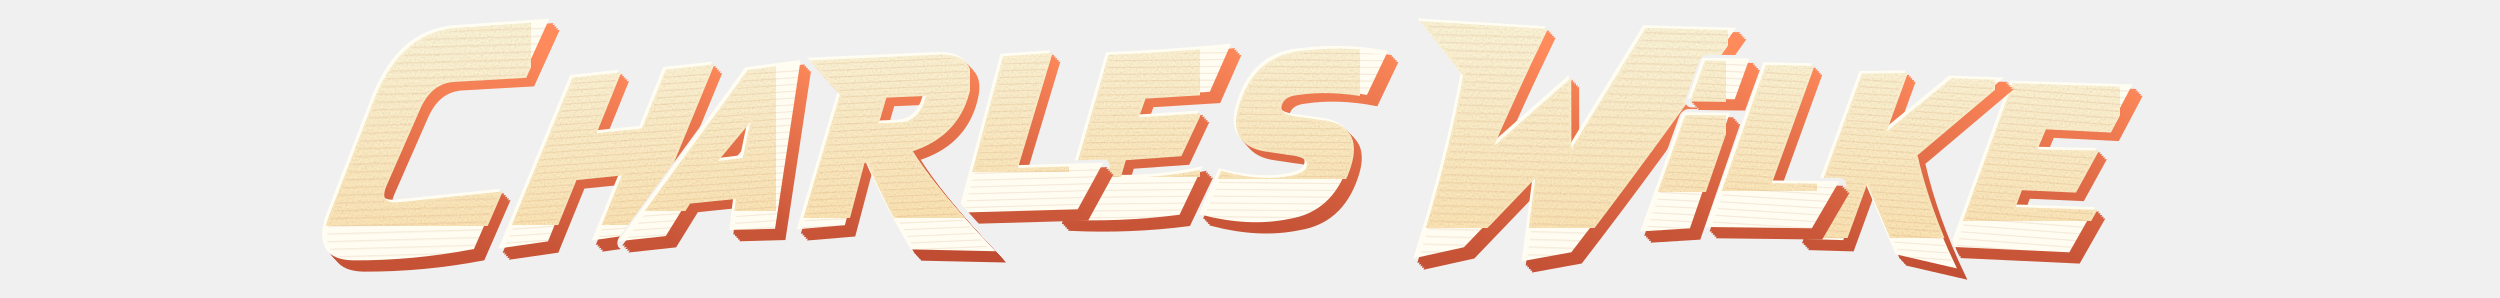
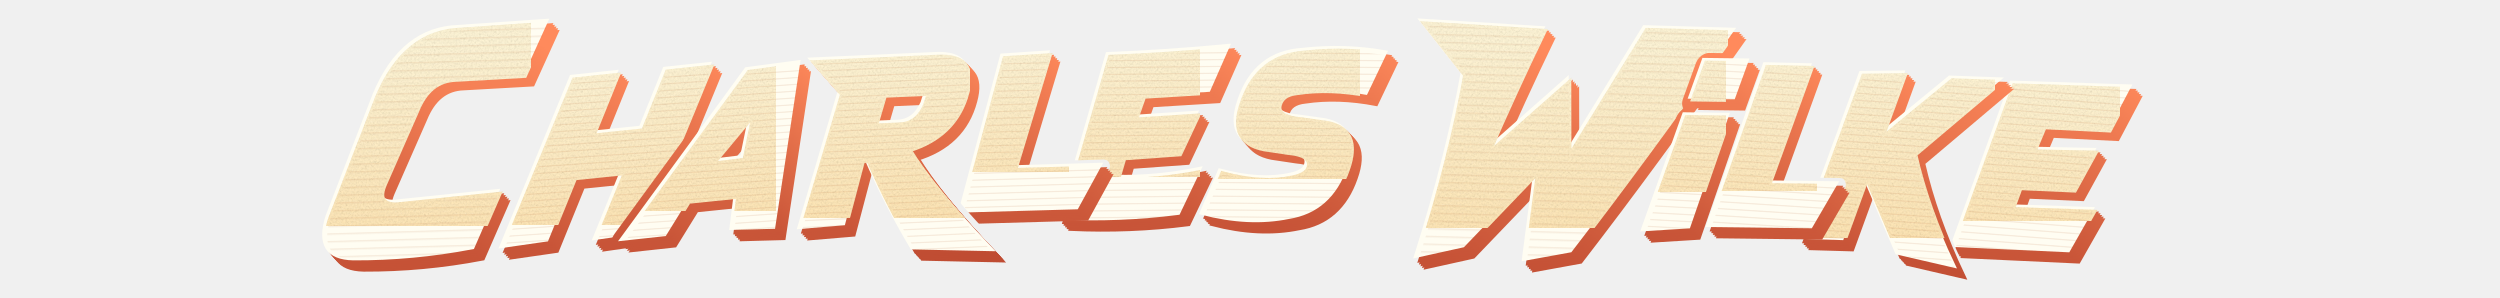
<svg xmlns="http://www.w3.org/2000/svg" viewBox="-172 0 1463 174" role="img" aria-labelledby="title desc">
  <defs>
    <linearGradient id="cream" gradientUnits="userSpaceOnUse" x1="0" y1="8" x2="0" y2="162">
      <stop offset="0" stop-color="#fff5d5" />
      <stop offset="1" stop-color="#ffdda1" />
    </linearGradient>
    <linearGradient id="side" gradientUnits="userSpaceOnUse" x1="0" y1="8" x2="0" y2="162">
      <stop offset="0" stop-color="#ff8a5c" />
      <stop offset="1" stop-color="#b03d28" />
    </linearGradient>
    <filter id="grain" x="-5%" y="-5%" width="110%" height="110%" color-interpolation-filters="sRGB">
      <feTurbulence type="fractalNoise" baseFrequency="0.8" numOctaves="3" seed="12" result="noise" />
      <feColorMatrix in="noise" type="saturate" values="0" />
      <feComponentTransfer>
        <feFuncA type="linear" slope="0.24" />
      </feComponentTransfer>
      <feComposite in2="SourceGraphic" operator="in" result="clippedNoise" />
      <feBlend in="SourceGraphic" in2="clippedNoise" mode="soft-light" />
    </filter>
    <pattern id="scanlines" width="4" height="4" patternUnits="userSpaceOnUse">
      <path d="M0 1 H4" stroke="#b46a39" stroke-opacity="0.13" stroke-width="0.65" />
    </pattern>
    <g id="glyph-c" fill-rule="evenodd" transform="translate(0 -19.09) rotate(-1.5 52 70) scale(1 1.13)">
      <path d="M108 -1 L100 25 L57 26 Q40 26 36 42 L25 80 Q22 91 35 91 L99 87 L91 115 Q55 120 17 119 Q-8 118 -5 97 L8 39 Q15 3 49 1 Z" />
    </g>
    <g id="glyph-h" fill-rule="evenodd" transform="translate(-8 -8.97) rotate(-3.65 153 70) translate(32.4 0) skewX(-16)">
      <path d="M115 19 L142 18 L143 53 L174 52 L173 18 L200 17 L202 113 L175 115 L174 76 L143 77 L144 114 L117 116 Z" />
    </g>
    <g id="glyph-a" fill-rule="evenodd" transform="translate(0 -13.41) rotate(-3.65 239 70)">
      <path d="M244 20 L276 18 L278 114 L252 113 L251 93 L220 94 L210 114 L184 115 Z M231 73 L251 72 L252 45 Z" />
    </g>
    <g id="glyph-r" fill-rule="evenodd" transform="translate(0 -17.78) rotate(-2.36 343 70)">
      <path d="M284 16 L361 16 Q386 16 384 38 Q382 63 354 70 Q373 93 419 132 L370 129 Q347 101 330 75 L326 75 L323 113 L296 114 L305 35 Z M332 37 L330 55 L345 55 Q356 55 359 44 L360 37 Z" />
    </g>
    <g id="glyph-l-first" fill-rule="evenodd" transform="translate(0 -20.39) rotate(-1.50 432 70)">
      <path d="M403 18 L431 17 L424 84 L479 84 L470 108 L397 108 Z" />
    </g>
    <g id="glyph-e-first" fill-rule="evenodd" transform="translate(-18 -21.78) rotate(-0.56 521 70)">
      <path d="M487 19 Q524 18 562 15 L556 40 L514 42 L512 56 L551 54 L545 76 L510 78 L509 91 Q534 92 561 87 L554 112 Q518 116 480 114 Z" />
    </g>
    <g id="glyph-s" fill-rule="evenodd" transform="translate(-18 -21.85) rotate(0.47 615 70)">
      <path d="M662 18 L656 41 Q631 37 611 40 Q601 41 601 48 Q601 55 617 56 L634 58 Q657 62 654 85 Q651 110 626 114 Q602 119 570 112 L575 88 Q602 94 620 90 Q630 88 629 82 Q628 76 614 75 L598 73 Q574 69 577 46 Q580 19 609 17 Q635 14 662 18 Z" />
    </g>
    <g id="glyph-w" fill-rule="evenodd" transform="translate(0 -19.09) rotate(1.5 762 70) scale(1 1.13)">
      <path d="M663 0 L739 2 Q730 34 723 66 L763 28 L775 66 L804 0 L860 0 Q825 64 793 115 L765 120 L758 74 L724 114 L696 120 Q700 67 696 25 Z" />
    </g>
    <g id="glyph-i" fill-rule="evenodd" transform="translate(-2 -15.63) rotate(2.81 857 70)">
      <path d="M848 17 L875 16 L873 37 L846 38 Z M845 49 L872 48 L867 113 L839 116 Z" />
    </g>
    <g id="glyph-l-last" fill-rule="evenodd" transform="translate(-3 -12.69) rotate(3.27 921 70)">
      <path d="M888 18 L916 17 L910 86 L954 84 L946 109 L881 112 Z" />
    </g>
    <g id="glyph-k" fill-rule="evenodd" transform="translate(-24 -8.02) rotate(3.72 1009 70)">
      <path d="M971 19 L997 17 L994 54 L1028 18 L1059 17 L1018 62 Q1036 93 1064 125 L1027 120 L992 77 L989 114 L963 115 Z" />
    </g>
    <g id="glyph-e-last" fill-rule="evenodd" transform="translate(-26 -2.47) rotate(3.97 1104 70)">
      <path d="M1070 19 L1145 16 L1139 40 L1097 41 L1095 56 L1134 54 L1128 76 L1093 77 L1092 90 L1144 88 L1137 112 L1063 114 Z" />
    </g>
    <g id="pos-e-last" transform="translate(49 32) skewX(-14)">
      <use href="#glyph-e-last" />
    </g>
    <g id="pos-k" transform="translate(49 32) skewX(-14)">
      <use href="#glyph-k" />
    </g>
    <g id="pos-l-last" transform="translate(49 32) skewX(-14)">
      <use href="#glyph-l-last" />
    </g>
    <g id="pos-w" transform="translate(49 32) skewX(-14)">
      <use href="#glyph-w" />
    </g>
    <g id="pos-i" transform="translate(49 32) skewX(-14)">
      <use href="#glyph-i" />
    </g>
    <g id="pos-s" transform="translate(49 32) skewX(-14)">
      <use href="#glyph-s" />
    </g>
    <g id="pos-e-first" transform="translate(49 32) skewX(-14)">
      <use href="#glyph-e-first" />
    </g>
    <g id="pos-l-first" transform="translate(49 32) skewX(-14)">
      <use href="#glyph-l-first" />
    </g>
    <g id="pos-r" transform="translate(49 32) skewX(-14)">
      <use href="#glyph-r" />
    </g>
    <g id="pos-h" transform="translate(49 32) skewX(-14)">
      <use href="#glyph-h" />
    </g>
    <g id="pos-a" transform="translate(49 32) skewX(-14)">
      <use href="#glyph-a" />
    </g>
    <g id="pos-c" transform="translate(49 32) skewX(-14)">
      <use href="#glyph-c" />
    </g>
    <mask id="cut-h" maskUnits="userSpaceOnUse" x="-300" y="-100" width="1800" height="400" style="mask-type:luminance">
      <rect x="-300" y="-100" width="1800" height="400" fill="white" />
      <use href="#pos-c" transform="translate(0 0)" fill="black" stroke="black" stroke-width="10" stroke-linejoin="round" />
+       <use href="#pos-a" transform="translate(0 0)" fill="black" stroke="black" stroke-width="18" stroke-linejoin="round" />
+     </mask>
+     <mask id="cut-h-backing" maskUnits="userSpaceOnUse" x="-300" y="-100" width="1800" height="400" style="mask-type:luminance">
+       <rect x="-300" y="-100" width="1800" height="400" fill="white" />
+       <use href="#pos-c" transform="translate(0 0)" fill="black" stroke="black" stroke-width="10" stroke-linejoin="round" />
+     </mask>
+     <mask id="cut-r" maskUnits="userSpaceOnUse" x="-300" y="-100" width="1800" height="400" style="mask-type:luminance">
+       <rect x="-300" y="-100" width="1800" height="400" fill="white" />
      <use href="#pos-a" transform="translate(0 0)" fill="black" stroke="black" stroke-width="10" stroke-linejoin="round" />
    </mask>
-     <mask id="cut-r" maskUnits="userSpaceOnUse" x="-300" y="-100" width="1800" height="400" style="mask-type:luminance">
-       <rect x="-300" y="-100" width="1800" height="400" fill="white" />
-       <use href="#pos-a" transform="translate(0 0)" fill="black" stroke="black" stroke-width="10" stroke-linejoin="round" />
-     </mask>
    <mask id="cut-l-first" maskUnits="userSpaceOnUse" x="-300" y="-100" width="1800" height="400" style="mask-type:luminance">
      <rect x="-300" y="-100" width="1800" height="400" fill="white" />
      <use href="#pos-r" transform="translate(0 0)" fill="black" stroke="black" stroke-width="10" stroke-linejoin="round" />
    </mask>
    <mask id="cut-e-first" maskUnits="userSpaceOnUse" x="-300" y="-100" width="1800" height="400" style="mask-type:luminance">
      <rect x="-300" y="-100" width="1800" height="400" fill="white" />
      <use href="#pos-l-first" transform="translate(0 0)" fill="black" stroke="black" stroke-width="10" stroke-linejoin="round" />
    </mask>
    <mask id="cut-s" maskUnits="userSpaceOnUse" x="-300" y="-100" width="1800" height="400" style="mask-type:luminance">
      <rect x="-300" y="-100" width="1800" height="400" fill="white" />
      <use href="#pos-e-first" transform="translate(0 0)" fill="black" stroke="black" stroke-width="10" stroke-linejoin="round" />
    </mask>
    <mask id="cut-w" maskUnits="userSpaceOnUse" x="-300" y="-100" width="1800" height="400" style="mask-type:luminance">
      <rect x="-300" y="-100" width="1800" height="400" fill="white" />
      <use href="#pos-s" transform="translate(0 0)" fill="black" stroke="black" stroke-width="10" stroke-linejoin="round" />
-       <use href="#pos-i" transform="translate(0 0)" fill="black" stroke="black" stroke-width="10" stroke-linejoin="round" />
+       <use href="#pos-i" transform="translate(0 1)" fill="black" stroke="black" stroke-width="14" stroke-linejoin="round" />
+     </mask>
+     <mask id="cut-w-backing" maskUnits="userSpaceOnUse" x="-300" y="-100" width="1800" height="400" style="mask-type:luminance">
+       <rect x="-300" y="-100" width="1800" height="400" fill="white" />
+       <use href="#pos-s" transform="translate(0 0)" fill="black" stroke="black" stroke-width="10" stroke-linejoin="round" />
    </mask>
    <mask id="cut-l-last" maskUnits="userSpaceOnUse" x="-300" y="-100" width="1800" height="400" style="mask-type:luminance">
      <rect x="-300" y="-100" width="1800" height="400" fill="white" />
      <use href="#pos-i" transform="translate(0 0)" fill="black" stroke="black" stroke-width="10" stroke-linejoin="round" />
    </mask>
    <mask id="cut-k" maskUnits="userSpaceOnUse" x="-300" y="-100" width="1800" height="400" style="mask-type:luminance">
      <rect x="-300" y="-100" width="1800" height="400" fill="white" />
      <use href="#pos-l-last" transform="translate(0 0)" fill="black" stroke="black" stroke-width="10" stroke-linejoin="round" />
    </mask>
    <mask id="cut-e-last" maskUnits="userSpaceOnUse" x="-300" y="-100" width="1800" height="400" style="mask-type:luminance">
      <rect x="-300" y="-100" width="1800" height="400" fill="white" />
      <use href="#pos-k" transform="translate(0 0)" fill="black" stroke="black" stroke-width="10" stroke-linejoin="round" />
    </mask>
  </defs>
  <g id="mark" transform="translate(1 4) scale(.92 1)">
    <g mask="url(#cut-e-last)">
      <use href="#pos-e-last" transform="translate(5 5)" fill="url(#side)" stroke="url(#side)" stroke-width="3" stroke-linejoin="miter" />
      <use href="#pos-e-last" transform="translate(4 4)" fill="url(#side)" stroke="url(#side)" stroke-width="3" stroke-linejoin="miter" />
      <use href="#pos-e-last" transform="translate(3 3)" fill="url(#side)" stroke="url(#side)" stroke-width="3" stroke-linejoin="miter" />
      <use href="#pos-e-last" transform="translate(2 2)" fill="url(#side)" stroke="url(#side)" stroke-width="3" stroke-linejoin="miter" />
      <use href="#pos-e-last" transform="translate(1 1)" fill="url(#side)" stroke="url(#side)" stroke-width="3" stroke-linejoin="miter" />
      <use href="#pos-e-last" transform="translate(-1.6 -1.6)" fill="#fffdf2" stroke="#fffdf2" stroke-width="3" stroke-linejoin="miter" />
      <use href="#pos-e-last" fill="url(#cream)" stroke="url(#cream)" stroke-width="3" stroke-linejoin="miter" filter="url(#grain)" />
      <use href="#pos-e-last" fill="url(#scanlines)" />
    </g>
    <g mask="url(#cut-k)">
      <use href="#pos-k" transform="translate(5 5)" fill="url(#side)" stroke="url(#side)" stroke-width="3" stroke-linejoin="miter" />
      <use href="#pos-k" transform="translate(4 4)" fill="url(#side)" stroke="url(#side)" stroke-width="3" stroke-linejoin="miter" />
      <use href="#pos-k" transform="translate(3 3)" fill="url(#side)" stroke="url(#side)" stroke-width="3" stroke-linejoin="miter" />
      <use href="#pos-k" transform="translate(2 2)" fill="url(#side)" stroke="url(#side)" stroke-width="3" stroke-linejoin="miter" />
      <use href="#pos-k" transform="translate(1 1)" fill="url(#side)" stroke="url(#side)" stroke-width="3" stroke-linejoin="miter" />
      <use href="#pos-k" transform="translate(-1.6 -1.6)" fill="#fffdf2" stroke="#fffdf2" stroke-width="3" stroke-linejoin="miter" />
      <use href="#pos-k" fill="url(#cream)" stroke="url(#cream)" stroke-width="3" stroke-linejoin="miter" filter="url(#grain)" />
      <use href="#pos-k" fill="url(#scanlines)" />
    </g>
    <g mask="url(#cut-l-last)">
      <use href="#pos-l-last" transform="translate(5 5)" fill="url(#side)" stroke="url(#side)" stroke-width="3" stroke-linejoin="miter" />
      <use href="#pos-l-last" transform="translate(4 4)" fill="url(#side)" stroke="url(#side)" stroke-width="3" stroke-linejoin="miter" />
      <use href="#pos-l-last" transform="translate(3 3)" fill="url(#side)" stroke="url(#side)" stroke-width="3" stroke-linejoin="miter" />
      <use href="#pos-l-last" transform="translate(2 2)" fill="url(#side)" stroke="url(#side)" stroke-width="3" stroke-linejoin="miter" />
      <use href="#pos-l-last" transform="translate(1 1)" fill="url(#side)" stroke="url(#side)" stroke-width="3" stroke-linejoin="miter" />
      <use href="#pos-l-last" transform="translate(-1.6 -1.6)" fill="#fffdf2" stroke="#fffdf2" stroke-width="3" stroke-linejoin="miter" />
      <use href="#pos-l-last" fill="url(#cream)" stroke="url(#cream)" stroke-width="3" stroke-linejoin="miter" filter="url(#grain)" />
      <use href="#pos-l-last" fill="url(#scanlines)" />
    </g>
-     <g mask="url(#cut-w)">
+     <g mask="url(#cut-w-backing)">
      <use href="#pos-w" transform="translate(5 5)" fill="url(#side)" stroke="url(#side)" stroke-width="3" stroke-linejoin="miter" />
      <use href="#pos-w" transform="translate(4 4)" fill="url(#side)" stroke="url(#side)" stroke-width="3" stroke-linejoin="miter" />
      <use href="#pos-w" transform="translate(3 3)" fill="url(#side)" stroke="url(#side)" stroke-width="3" stroke-linejoin="miter" />
      <use href="#pos-w" transform="translate(2 2)" fill="url(#side)" stroke="url(#side)" stroke-width="3" stroke-linejoin="miter" />
      <use href="#pos-w" transform="translate(1 1)" fill="url(#side)" stroke="url(#side)" stroke-width="3" stroke-linejoin="miter" />
-       <use href="#pos-w" transform="translate(-1.6 -1.6)" fill="#fffdf2" stroke="#fffdf2" stroke-width="3" stroke-linejoin="miter" />
-       <use href="#pos-w" fill="url(#cream)" stroke="url(#cream)" stroke-width="3" stroke-linejoin="miter" filter="url(#grain)" />
-       <use href="#pos-w" fill="url(#scanlines)" />
+       <g mask="url(#cut-w)">
+         <use href="#pos-w" transform="translate(-1.6 -1.6)" fill="#fffdf2" stroke="#fffdf2" stroke-width="3" stroke-linejoin="miter" />
+         <use href="#pos-w" fill="url(#cream)" stroke="url(#cream)" stroke-width="3" stroke-linejoin="miter" filter="url(#grain)" />
+         <use href="#pos-w" fill="url(#scanlines)" />
+       </g>
    </g>
    <g>
      <use href="#pos-i" transform="translate(5 5)" fill="url(#side)" stroke="url(#side)" stroke-width="3" stroke-linejoin="miter" />
      <use href="#pos-i" transform="translate(4 4)" fill="url(#side)" stroke="url(#side)" stroke-width="3" stroke-linejoin="miter" />
      <use href="#pos-i" transform="translate(3 3)" fill="url(#side)" stroke="url(#side)" stroke-width="3" stroke-linejoin="miter" />
      <use href="#pos-i" transform="translate(2 2)" fill="url(#side)" stroke="url(#side)" stroke-width="3" stroke-linejoin="miter" />
      <use href="#pos-i" transform="translate(1 1)" fill="url(#side)" stroke="url(#side)" stroke-width="3" stroke-linejoin="miter" />
      <use href="#pos-i" transform="translate(-1.6 -1.6)" fill="#fffdf2" stroke="#fffdf2" stroke-width="3" stroke-linejoin="miter" />
      <use href="#pos-i" fill="url(#cream)" stroke="url(#cream)" stroke-width="3" stroke-linejoin="miter" filter="url(#grain)" />
      <use href="#pos-i" fill="url(#scanlines)" />
    </g>
    <g mask="url(#cut-s)">
      <use href="#pos-s" transform="translate(5 5)" fill="url(#side)" stroke="url(#side)" stroke-width="3" stroke-linejoin="miter" />
      <use href="#pos-s" transform="translate(4 4)" fill="url(#side)" stroke="url(#side)" stroke-width="3" stroke-linejoin="miter" />
      <use href="#pos-s" transform="translate(3 3)" fill="url(#side)" stroke="url(#side)" stroke-width="3" stroke-linejoin="miter" />
      <use href="#pos-s" transform="translate(2 2)" fill="url(#side)" stroke="url(#side)" stroke-width="3" stroke-linejoin="miter" />
      <use href="#pos-s" transform="translate(1 1)" fill="url(#side)" stroke="url(#side)" stroke-width="3" stroke-linejoin="miter" />
      <use href="#pos-s" transform="translate(-1.6 -1.6)" fill="#fffdf2" stroke="#fffdf2" stroke-width="3" stroke-linejoin="miter" />
      <use href="#pos-s" fill="url(#cream)" stroke="url(#cream)" stroke-width="3" stroke-linejoin="miter" filter="url(#grain)" />
      <use href="#pos-s" fill="url(#scanlines)" />
    </g>
    <g mask="url(#cut-e-first)">
      <use href="#pos-e-first" transform="translate(5 5)" fill="url(#side)" stroke="url(#side)" stroke-width="3" stroke-linejoin="miter" />
      <use href="#pos-e-first" transform="translate(4 4)" fill="url(#side)" stroke="url(#side)" stroke-width="3" stroke-linejoin="miter" />
      <use href="#pos-e-first" transform="translate(3 3)" fill="url(#side)" stroke="url(#side)" stroke-width="3" stroke-linejoin="miter" />
      <use href="#pos-e-first" transform="translate(2 2)" fill="url(#side)" stroke="url(#side)" stroke-width="3" stroke-linejoin="miter" />
      <use href="#pos-e-first" transform="translate(1 1)" fill="url(#side)" stroke="url(#side)" stroke-width="3" stroke-linejoin="miter" />
      <use href="#pos-e-first" transform="translate(-1.6 -1.6)" fill="#fffdf2" stroke="#fffdf2" stroke-width="3" stroke-linejoin="miter" />
      <use href="#pos-e-first" fill="url(#cream)" stroke="url(#cream)" stroke-width="3" stroke-linejoin="miter" filter="url(#grain)" />
      <use href="#pos-e-first" fill="url(#scanlines)" />
    </g>
    <g mask="url(#cut-l-first)">
      <use href="#pos-l-first" transform="translate(5 5)" fill="url(#side)" stroke="url(#side)" stroke-width="3" stroke-linejoin="miter" />
      <use href="#pos-l-first" transform="translate(4 4)" fill="url(#side)" stroke="url(#side)" stroke-width="3" stroke-linejoin="miter" />
      <use href="#pos-l-first" transform="translate(3 3)" fill="url(#side)" stroke="url(#side)" stroke-width="3" stroke-linejoin="miter" />
      <use href="#pos-l-first" transform="translate(2 2)" fill="url(#side)" stroke="url(#side)" stroke-width="3" stroke-linejoin="miter" />
      <use href="#pos-l-first" transform="translate(1 1)" fill="url(#side)" stroke="url(#side)" stroke-width="3" stroke-linejoin="miter" />
      <use href="#pos-l-first" transform="translate(-1.6 -1.6)" fill="#fffdf2" stroke="#fffdf2" stroke-width="3" stroke-linejoin="miter" />
      <use href="#pos-l-first" fill="url(#cream)" stroke="url(#cream)" stroke-width="3" stroke-linejoin="miter" filter="url(#grain)" />
      <use href="#pos-l-first" fill="url(#scanlines)" />
    </g>
    <g mask="url(#cut-r)">
      <use href="#pos-r" transform="translate(5 5)" fill="url(#side)" stroke="url(#side)" stroke-width="3" stroke-linejoin="miter" />
      <use href="#pos-r" transform="translate(4 4)" fill="url(#side)" stroke="url(#side)" stroke-width="3" stroke-linejoin="miter" />
      <use href="#pos-r" transform="translate(3 3)" fill="url(#side)" stroke="url(#side)" stroke-width="3" stroke-linejoin="miter" />
      <use href="#pos-r" transform="translate(2 2)" fill="url(#side)" stroke="url(#side)" stroke-width="3" stroke-linejoin="miter" />
      <use href="#pos-r" transform="translate(1 1)" fill="url(#side)" stroke="url(#side)" stroke-width="3" stroke-linejoin="miter" />
      <use href="#pos-r" transform="translate(-1.6 -1.6)" fill="#fffdf2" stroke="#fffdf2" stroke-width="3" stroke-linejoin="miter" />
      <use href="#pos-r" fill="url(#cream)" stroke="url(#cream)" stroke-width="3" stroke-linejoin="miter" filter="url(#grain)" />
      <use href="#pos-r" fill="url(#scanlines)" />
    </g>
-     <g mask="url(#cut-h)">
+     <g mask="url(#cut-h-backing)">
      <use href="#pos-h" transform="translate(5 5)" fill="url(#side)" stroke="url(#side)" stroke-width="3" stroke-linejoin="miter" />
      <use href="#pos-h" transform="translate(4 4)" fill="url(#side)" stroke="url(#side)" stroke-width="3" stroke-linejoin="miter" />
      <use href="#pos-h" transform="translate(3 3)" fill="url(#side)" stroke="url(#side)" stroke-width="3" stroke-linejoin="miter" />
      <use href="#pos-h" transform="translate(2 2)" fill="url(#side)" stroke="url(#side)" stroke-width="3" stroke-linejoin="miter" />
      <use href="#pos-h" transform="translate(1 1)" fill="url(#side)" stroke="url(#side)" stroke-width="3" stroke-linejoin="miter" />
-       <use href="#pos-h" transform="translate(-1.6 -1.6)" fill="#fffdf2" stroke="#fffdf2" stroke-width="3" stroke-linejoin="miter" />
-       <use href="#pos-h" fill="url(#cream)" stroke="url(#cream)" stroke-width="3" stroke-linejoin="miter" filter="url(#grain)" />
-       <use href="#pos-h" fill="url(#scanlines)" />
+       <g mask="url(#cut-h)">
+         <use href="#pos-h" transform="translate(-1.6 -1.6)" fill="#fffdf2" stroke="#fffdf2" stroke-width="3" stroke-linejoin="miter" />
+         <use href="#pos-h" fill="url(#cream)" stroke="url(#cream)" stroke-width="3" stroke-linejoin="miter" filter="url(#grain)" />
+         <use href="#pos-h" fill="url(#scanlines)" />
+       </g>
    </g>
    <g>
      <use href="#pos-a" transform="translate(5 5)" fill="url(#side)" stroke="url(#side)" stroke-width="3" stroke-linejoin="miter" />
      <use href="#pos-a" transform="translate(4 4)" fill="url(#side)" stroke="url(#side)" stroke-width="3" stroke-linejoin="miter" />
      <use href="#pos-a" transform="translate(3 3)" fill="url(#side)" stroke="url(#side)" stroke-width="3" stroke-linejoin="miter" />
      <use href="#pos-a" transform="translate(2 2)" fill="url(#side)" stroke="url(#side)" stroke-width="3" stroke-linejoin="miter" />
      <use href="#pos-a" transform="translate(1 1)" fill="url(#side)" stroke="url(#side)" stroke-width="3" stroke-linejoin="miter" />
      <use href="#pos-a" transform="translate(-1.6 -1.6)" fill="#fffdf2" stroke="#fffdf2" stroke-width="3" stroke-linejoin="miter" />
      <use href="#pos-a" fill="url(#cream)" stroke="url(#cream)" stroke-width="3" stroke-linejoin="miter" filter="url(#grain)" />
      <use href="#pos-a" fill="url(#scanlines)" />
    </g>
    <g>
      <use href="#pos-c" transform="translate(5 5)" fill="url(#side)" stroke="url(#side)" stroke-width="3" stroke-linejoin="miter" />
      <use href="#pos-c" transform="translate(4 4)" fill="url(#side)" stroke="url(#side)" stroke-width="3" stroke-linejoin="miter" />
      <use href="#pos-c" transform="translate(3 3)" fill="url(#side)" stroke="url(#side)" stroke-width="3" stroke-linejoin="miter" />
      <use href="#pos-c" transform="translate(2 2)" fill="url(#side)" stroke="url(#side)" stroke-width="3" stroke-linejoin="miter" />
      <use href="#pos-c" transform="translate(1 1)" fill="url(#side)" stroke="url(#side)" stroke-width="3" stroke-linejoin="miter" />
      <use href="#pos-c" transform="translate(-1.6 -1.6)" fill="#fffdf2" stroke="#fffdf2" stroke-width="3" stroke-linejoin="miter" />
      <use href="#pos-c" fill="url(#cream)" stroke="url(#cream)" stroke-width="3" stroke-linejoin="miter" filter="url(#grain)" />
      <use href="#pos-c" fill="url(#scanlines)" />
    </g>
  </g>
</svg>
